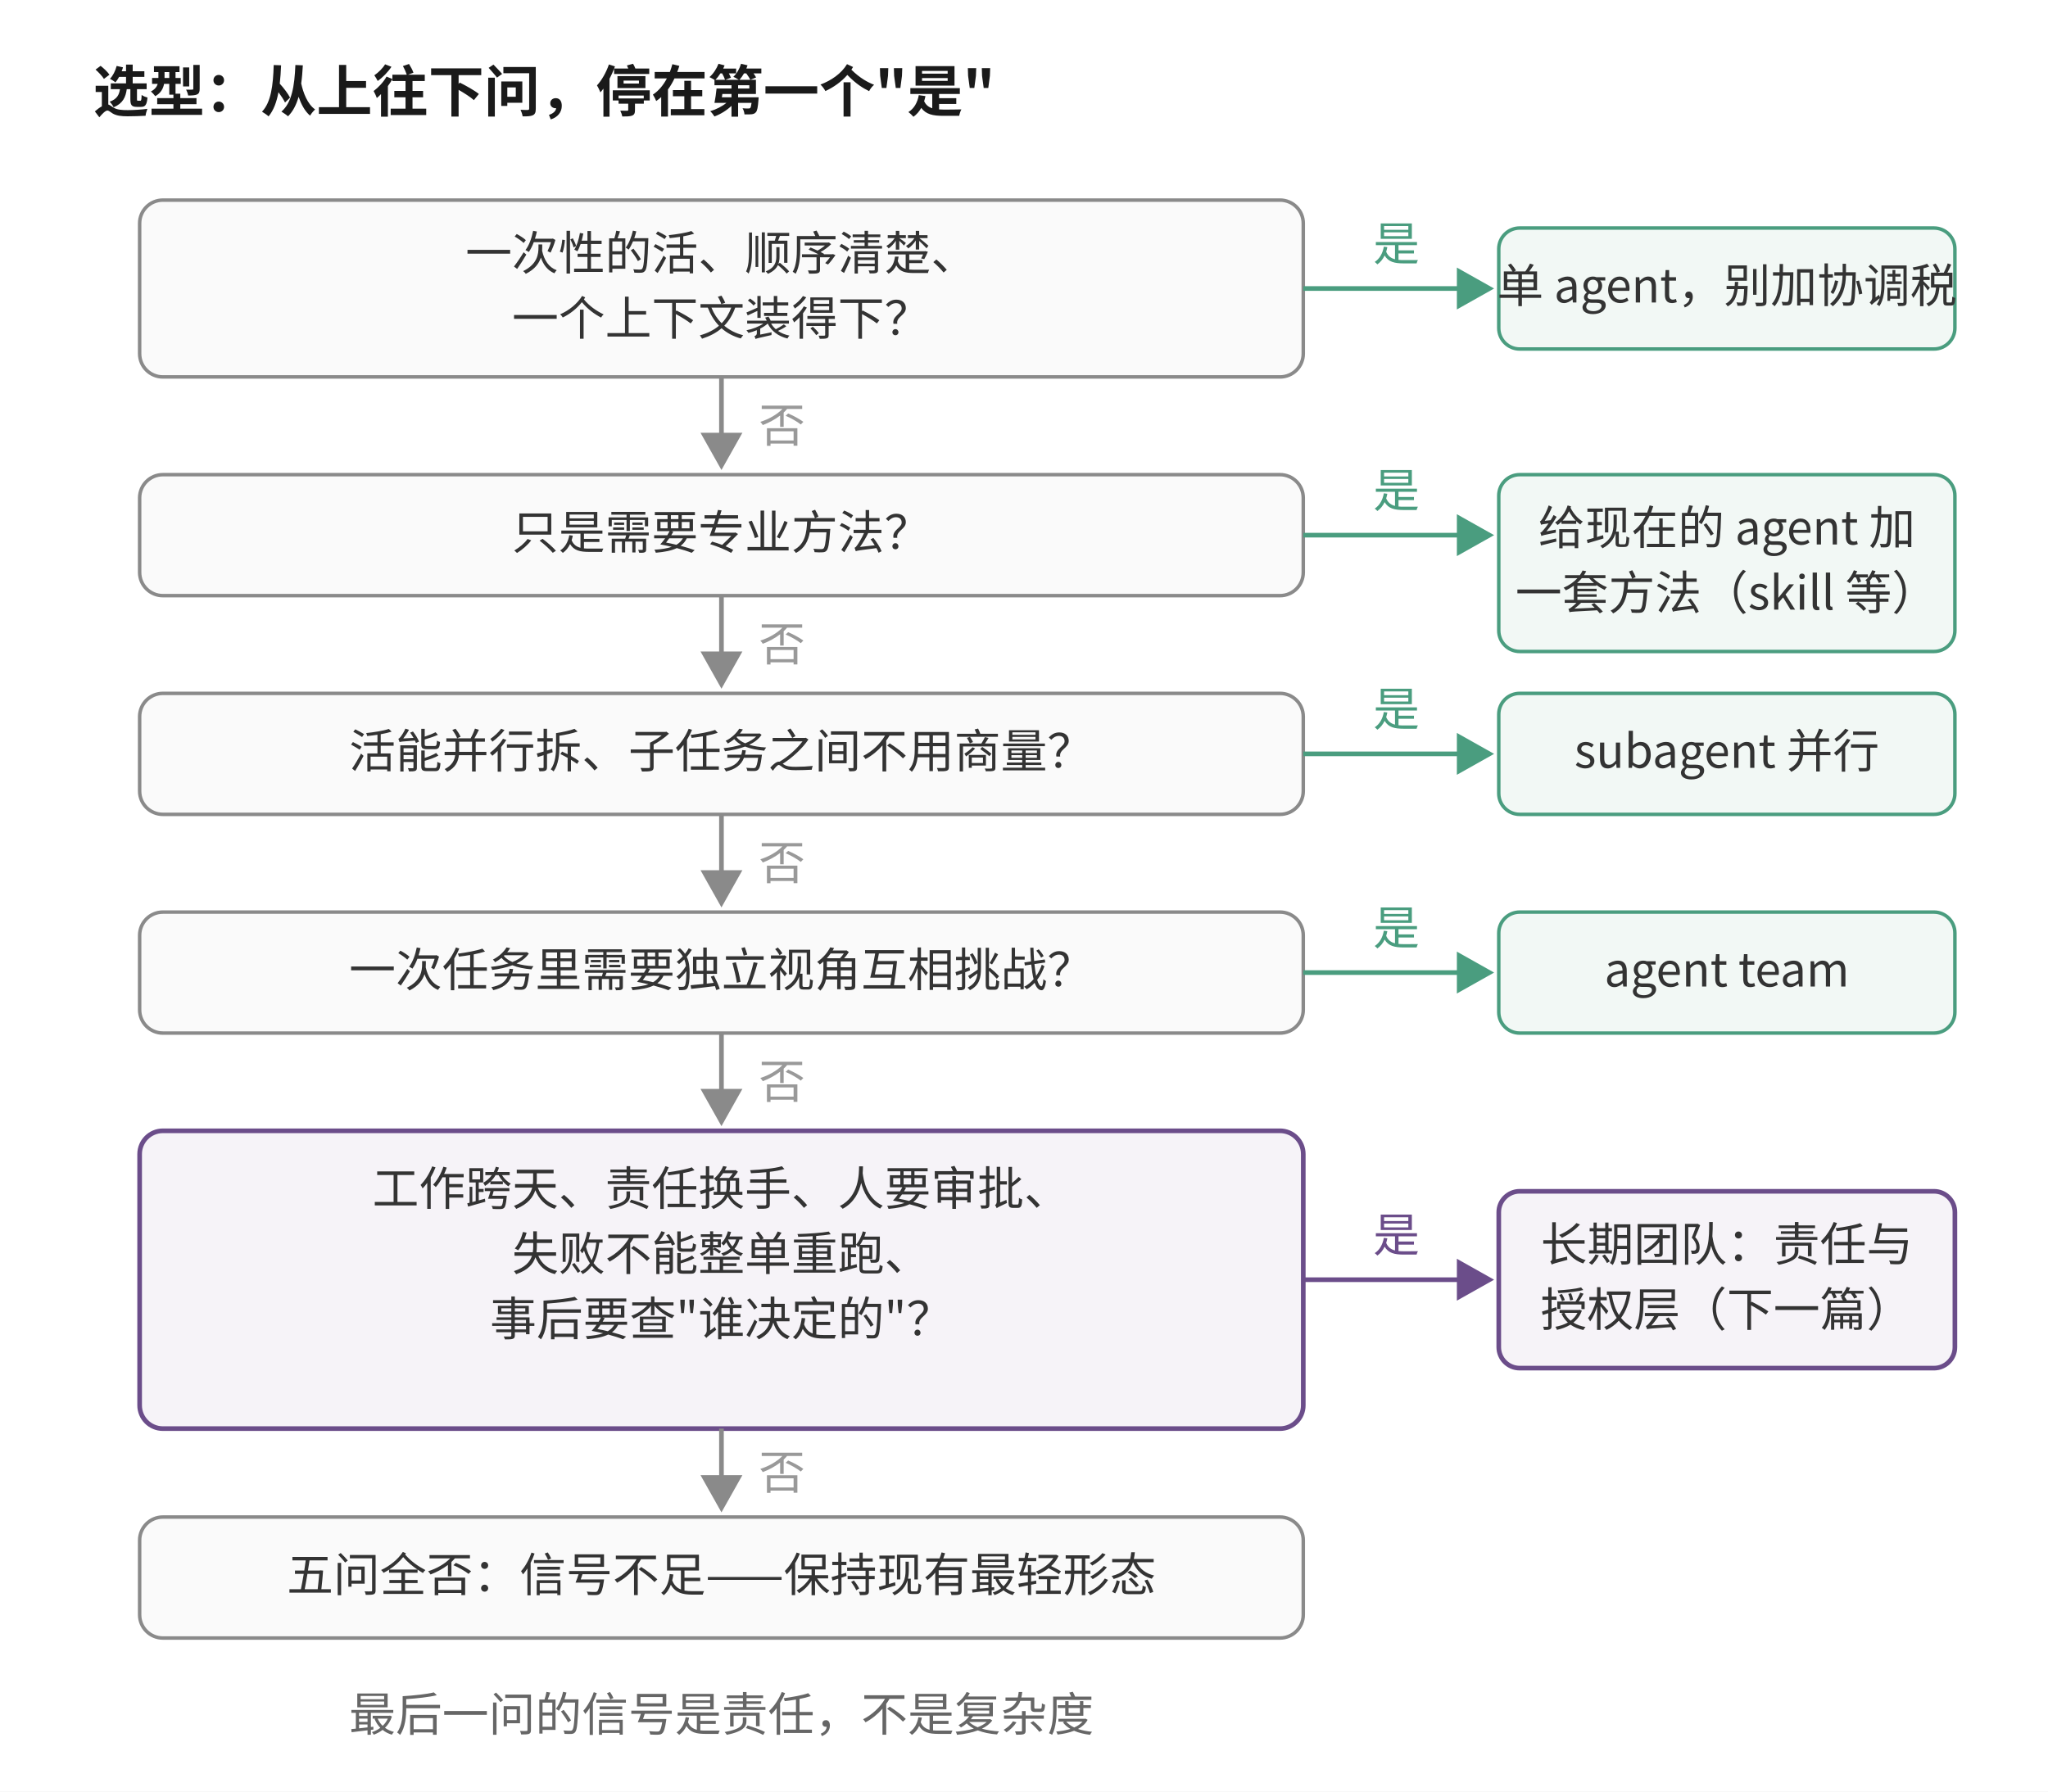
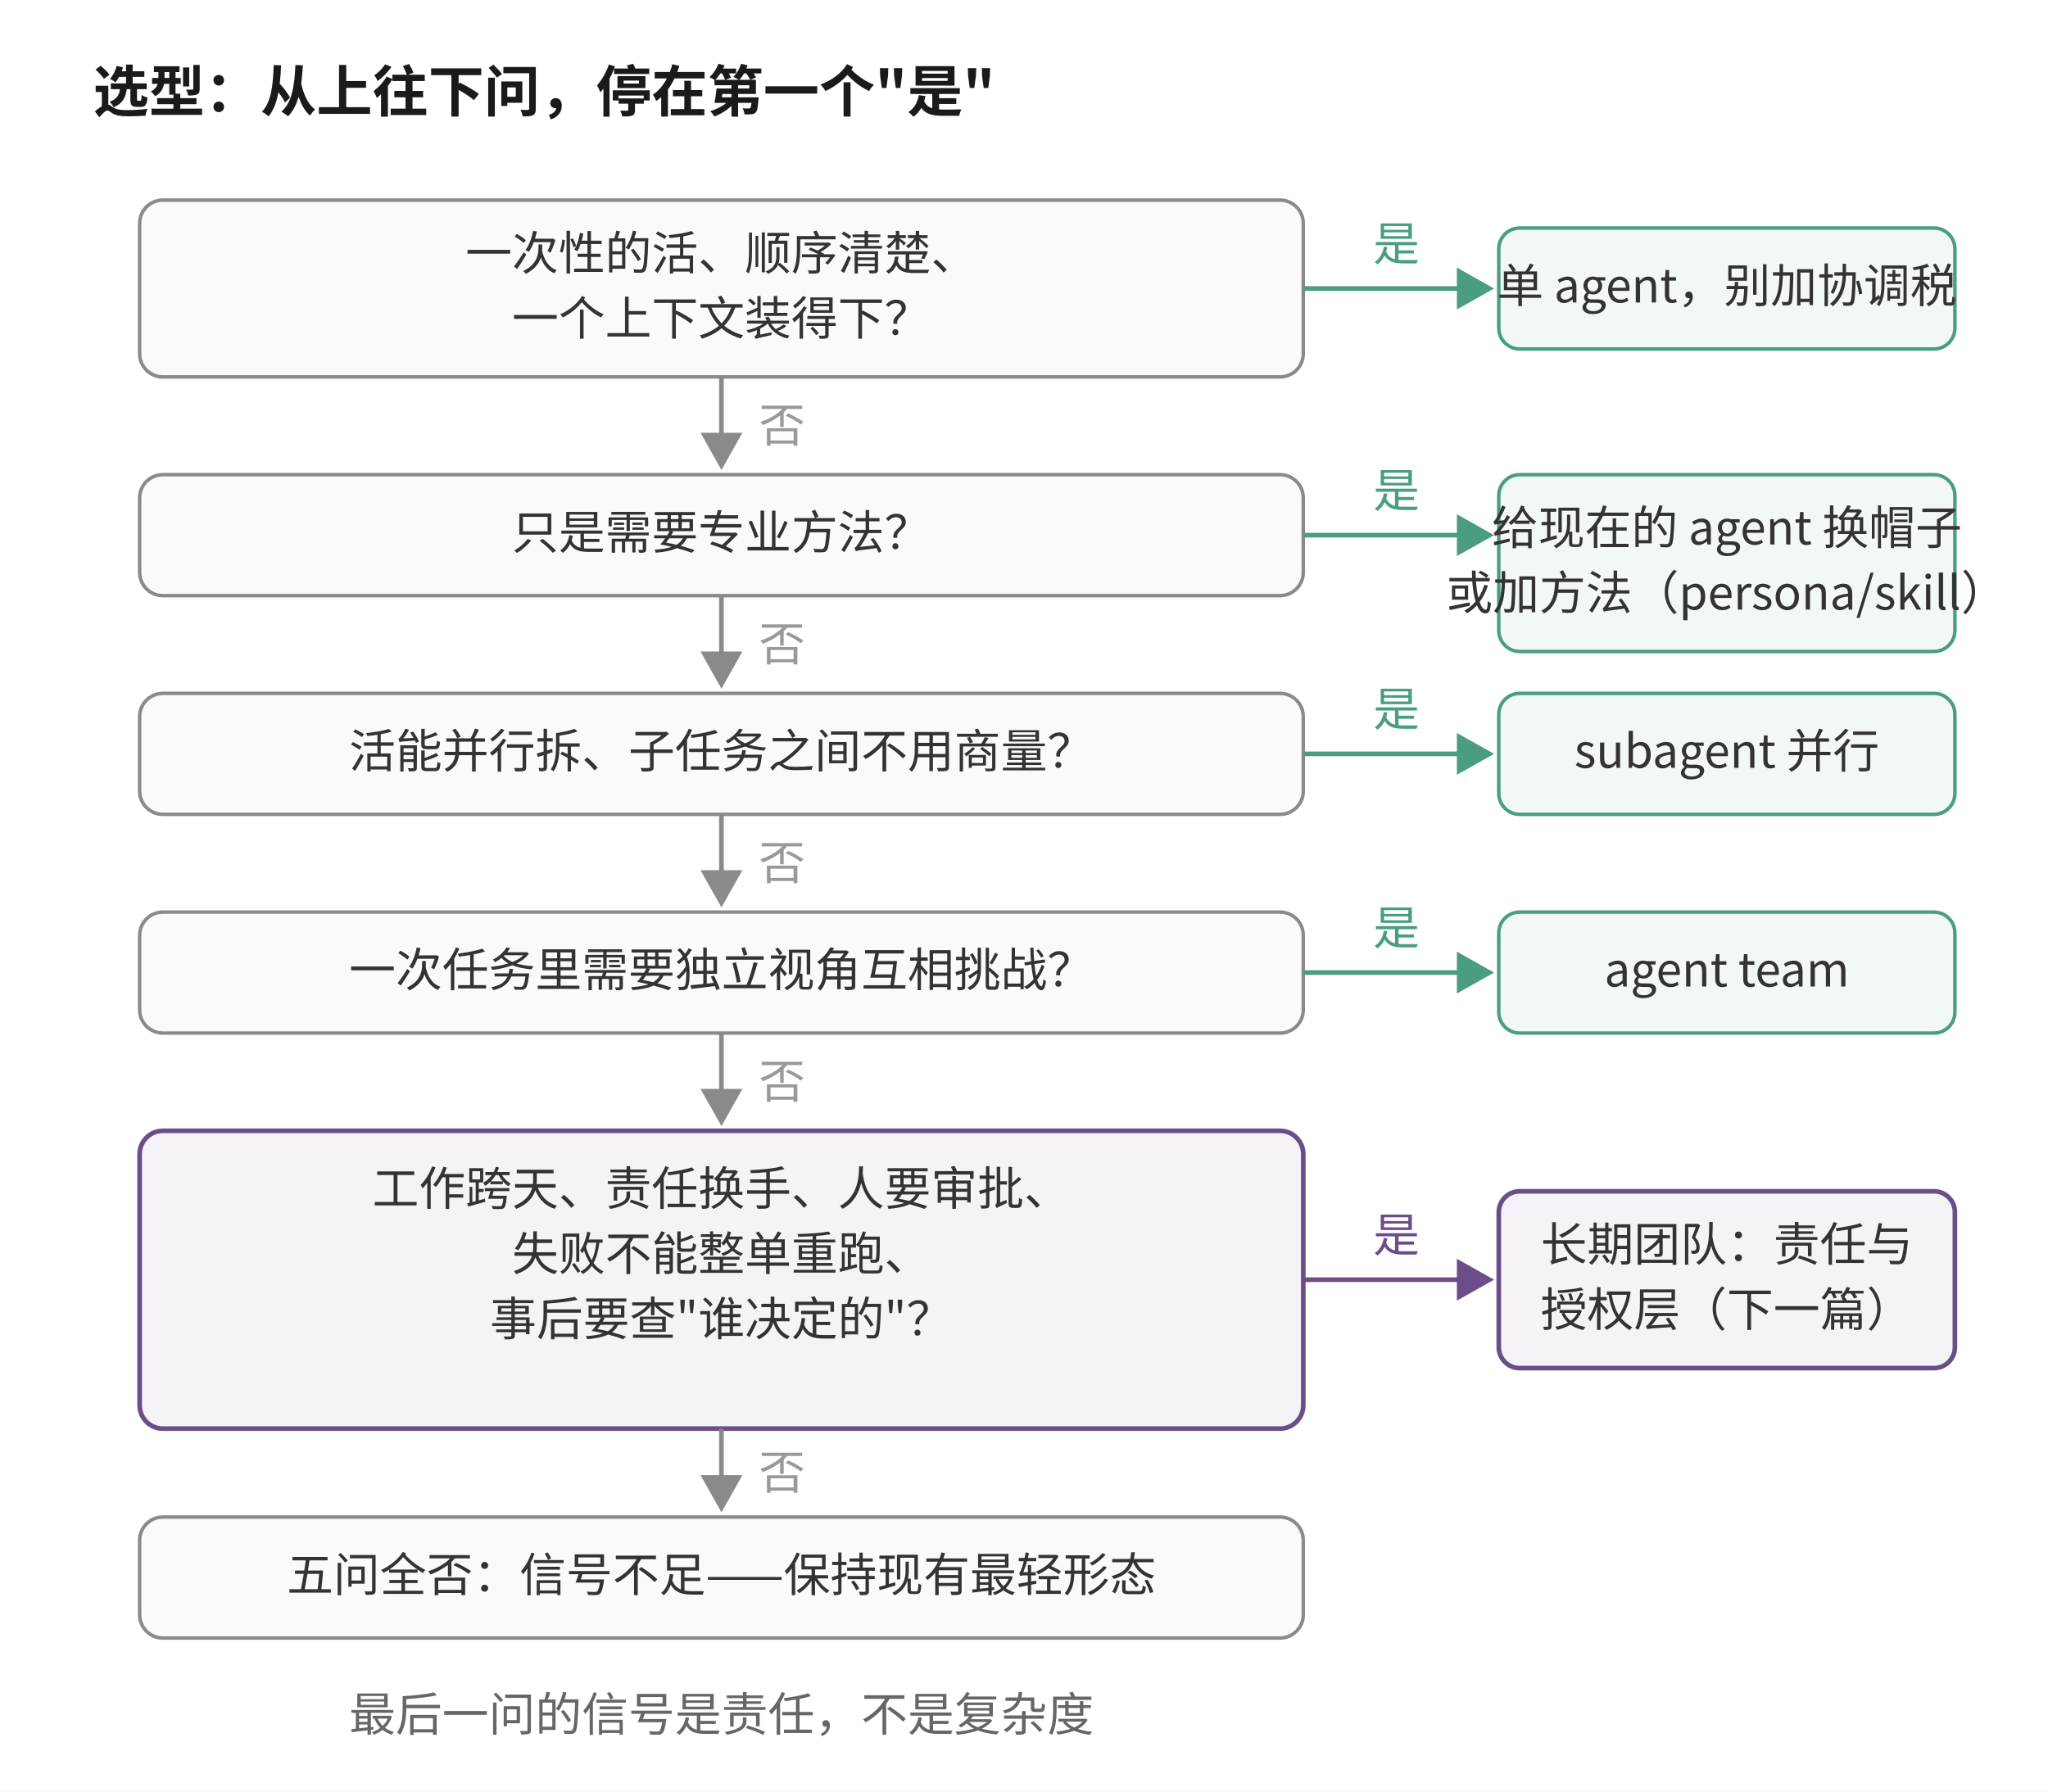
<svg xmlns="http://www.w3.org/2000/svg" width="880" height="770" viewBox="0 0 880 770" font-family="PingFang SC, Noto Sans CJK SC, Helvetica Neue, sans-serif">
  <rect width="880" height="770" fill="#ffffff" />
  <text x="40" y="48" font-size="24" font-weight="600" fill="#1a1a1a">选型：从上往下问，停在第一个"是"</text>
  <rect x="60" y="86" width="500" height="76" rx="10" fill="#fafafa" stroke="#8a8a8a" stroke-width="1.5" />
  <text x="310" y="116" font-size="20" fill="#333333" text-anchor="middle">一次性的活、顺序清楚、</text>
  <text x="310" y="144" font-size="20" fill="#333333" text-anchor="middle">一个上下文装得下？</text>
  <line x1="560" y1="124" x2="640" y2="124" stroke="#4a9d7f" stroke-width="2" marker-end="url(#aG)" />
  <text x="600" y="112" font-size="20" fill="#4a9d7f" text-anchor="middle">是</text>
  <rect x="644" y="98" width="196" height="52" rx="9" fill="#f2f8f5" stroke="#4a9d7f" stroke-width="1.5" />
  <text x="742" y="130" font-size="20" fill="#333333" text-anchor="middle">单 agent，别加协调税</text>
  <line x1="310" y1="162" x2="310" y2="200" stroke="#8a8a8a" stroke-width="2" marker-end="url(#aGr)" />
  <text x="326" y="190" font-size="20" fill="#999999">否</text>
  <rect x="60" y="204" width="500" height="52" rx="10" fill="#fafafa" stroke="#8a8a8a" stroke-width="1.5" />
  <text x="310" y="236" font-size="20" fill="#333333" text-anchor="middle">只是需要专业方法？</text>
  <line x1="560" y1="230" x2="640" y2="230" stroke="#4a9d7f" stroke-width="2" marker-end="url(#aG)" />
  <text x="600" y="218" font-size="20" fill="#4a9d7f" text-anchor="middle">是</text>
  <rect x="644" y="204" width="196" height="76" rx="9" fill="#f2f8f5" stroke="#4a9d7f" stroke-width="1.5" />
-   <text x="742" y="234" font-size="20" fill="#333333" text-anchor="middle">给现在的 agent 加</text>
-   <text x="742" y="262" font-size="20" fill="#333333" text-anchor="middle">一套方法（skill 等）</text>
+   <text x="742" y="234" font-size="20" fill="#333333" text-anchor="middle">给现在的 agent 换帽子</text>
+   <text x="742" y="262" font-size="20" fill="#333333" text-anchor="middle">或加方法（persona/skill）</text>
  <line x1="310" y1="256" x2="310" y2="294" stroke="#8a8a8a" stroke-width="2" marker-end="url(#aGr)" />
  <text x="326" y="284" font-size="20" fill="#999999">否</text>
  <rect x="60" y="298" width="500" height="52" rx="10" fill="#fafafa" stroke="#8a8a8a" stroke-width="1.5" />
  <text x="310" y="330" font-size="20" fill="#333333" text-anchor="middle">活能并行拆、子任务之间不用商量？</text>
  <line x1="560" y1="324" x2="640" y2="324" stroke="#4a9d7f" stroke-width="2" marker-end="url(#aG)" />
  <text x="600" y="312" font-size="20" fill="#4a9d7f" text-anchor="middle">是</text>
  <rect x="644" y="298" width="196" height="52" rx="9" fill="#f2f8f5" stroke="#4a9d7f" stroke-width="1.5" />
  <text x="742" y="330" font-size="20" fill="#333333" text-anchor="middle">subagent 并行</text>
  <line x1="310" y1="350" x2="310" y2="388" stroke="#8a8a8a" stroke-width="2" marker-end="url(#aGr)" />
  <text x="326" y="378" font-size="20" fill="#999999">否</text>
  <rect x="60" y="392" width="500" height="52" rx="10" fill="#fafafa" stroke="#8a8a8a" stroke-width="1.5" />
  <text x="310" y="424" font-size="20" fill="#333333" text-anchor="middle">一次任务里需要独立视角互相挑战？</text>
  <line x1="560" y1="418" x2="640" y2="418" stroke="#4a9d7f" stroke-width="2" marker-end="url(#aG)" />
  <text x="600" y="406" font-size="20" fill="#4a9d7f" text-anchor="middle">是</text>
  <rect x="644" y="392" width="196" height="52" rx="9" fill="#f2f8f5" stroke="#4a9d7f" stroke-width="1.5" />
  <text x="742" y="424" font-size="20" fill="#333333" text-anchor="middle">agent team</text>
  <line x1="310" y1="444" x2="310" y2="482" stroke="#8a8a8a" stroke-width="2" marker-end="url(#aGr)" />
  <text x="326" y="472" font-size="20" fill="#999999">否</text>
  <rect x="60" y="486" width="500" height="128" rx="10" fill="#f6f3f8" stroke="#6b4d8a" stroke-width="2" />
  <text x="310" y="518" font-size="20" fill="#333333" text-anchor="middle">工作跨天、责任换手、人要审批、</text>
  <text x="310" y="546" font-size="20" fill="#333333" text-anchor="middle">失败不能整单重跑、</text>
  <text x="310" y="574" font-size="20" fill="#333333" text-anchor="middle">事后要查"谁决定的"？</text>
  <line x1="560" y1="550" x2="640" y2="550" stroke="#6b4d8a" stroke-width="2" marker-end="url(#aP)" />
  <text x="600" y="538" font-size="20" fill="#6b4d8a" text-anchor="middle">是</text>
  <rect x="644" y="512" width="196" height="76" rx="9" fill="#f6f3f8" stroke="#6b4d8a" stroke-width="2" />
  <text x="742" y="542" font-size="20" fill="#333333" text-anchor="middle">长期团队：责任与</text>
  <text x="742" y="570" font-size="20" fill="#333333" text-anchor="middle">授权层（下一篇）</text>
  <line x1="310" y1="614" x2="310" y2="648" stroke="#8a8a8a" stroke-width="2" marker-end="url(#aGr)" />
  <text x="326" y="640" font-size="20" fill="#999999">否</text>
  <rect x="60" y="652" width="500" height="52" rx="10" fill="#fafafa" stroke="#8a8a8a" stroke-width="1.5" />
  <text x="310" y="684" font-size="20" fill="#333333" text-anchor="middle">五问全否：信号不足——保持现有最轻形态</text>
  <text x="310" y="744" font-size="20" fill="#666666" text-anchor="middle">最后一问的信号是责任，不是复杂度</text>
  <defs>
    <marker id="aG" markerWidth="9" markerHeight="9" refX="7" refY="4.5" orient="auto">
      <path d="M0,0 L8,4.5 L0,9 z" fill="#4a9d7f" />
    </marker>
    <marker id="aGr" markerWidth="9" markerHeight="9" refX="7" refY="4.5" orient="auto">
      <path d="M0,0 L8,4.5 L0,9 z" fill="#8a8a8a" />
    </marker>
    <marker id="aP" markerWidth="9" markerHeight="9" refX="7" refY="4.5" orient="auto">
      <path d="M0,0 L8,4.5 L0,9 z" fill="#6b4d8a" />
    </marker>
  </defs>
</svg>
